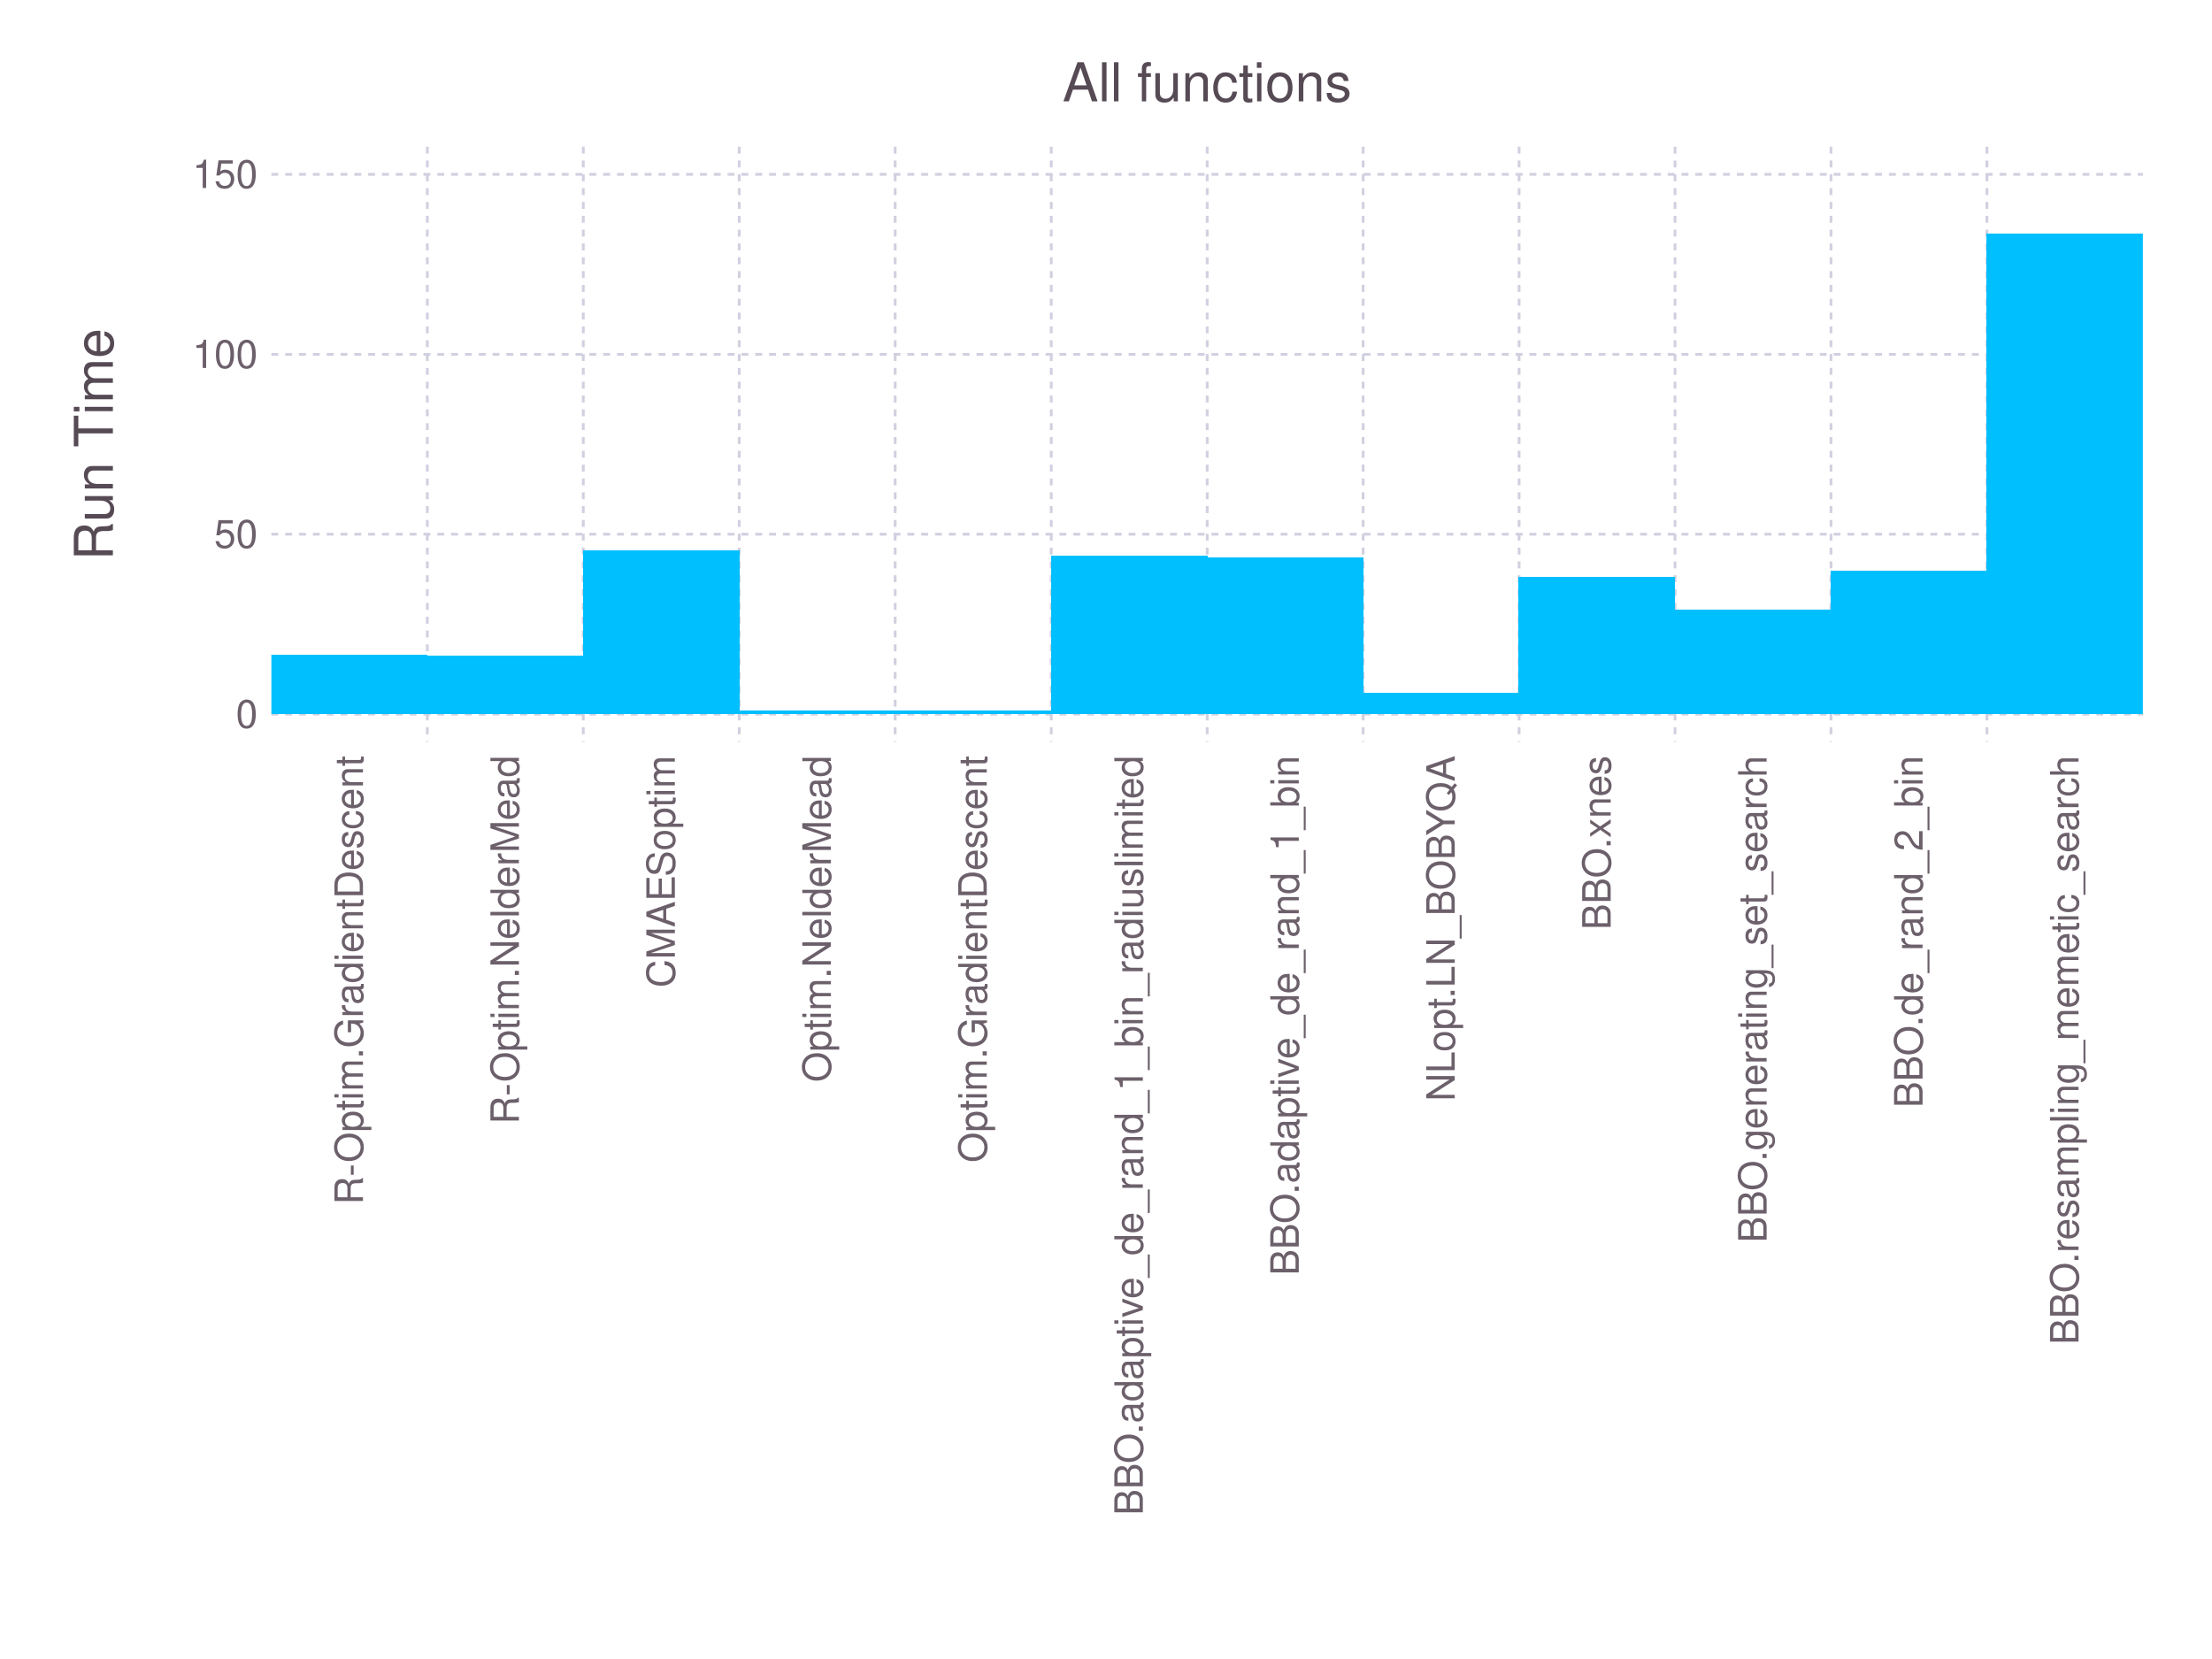
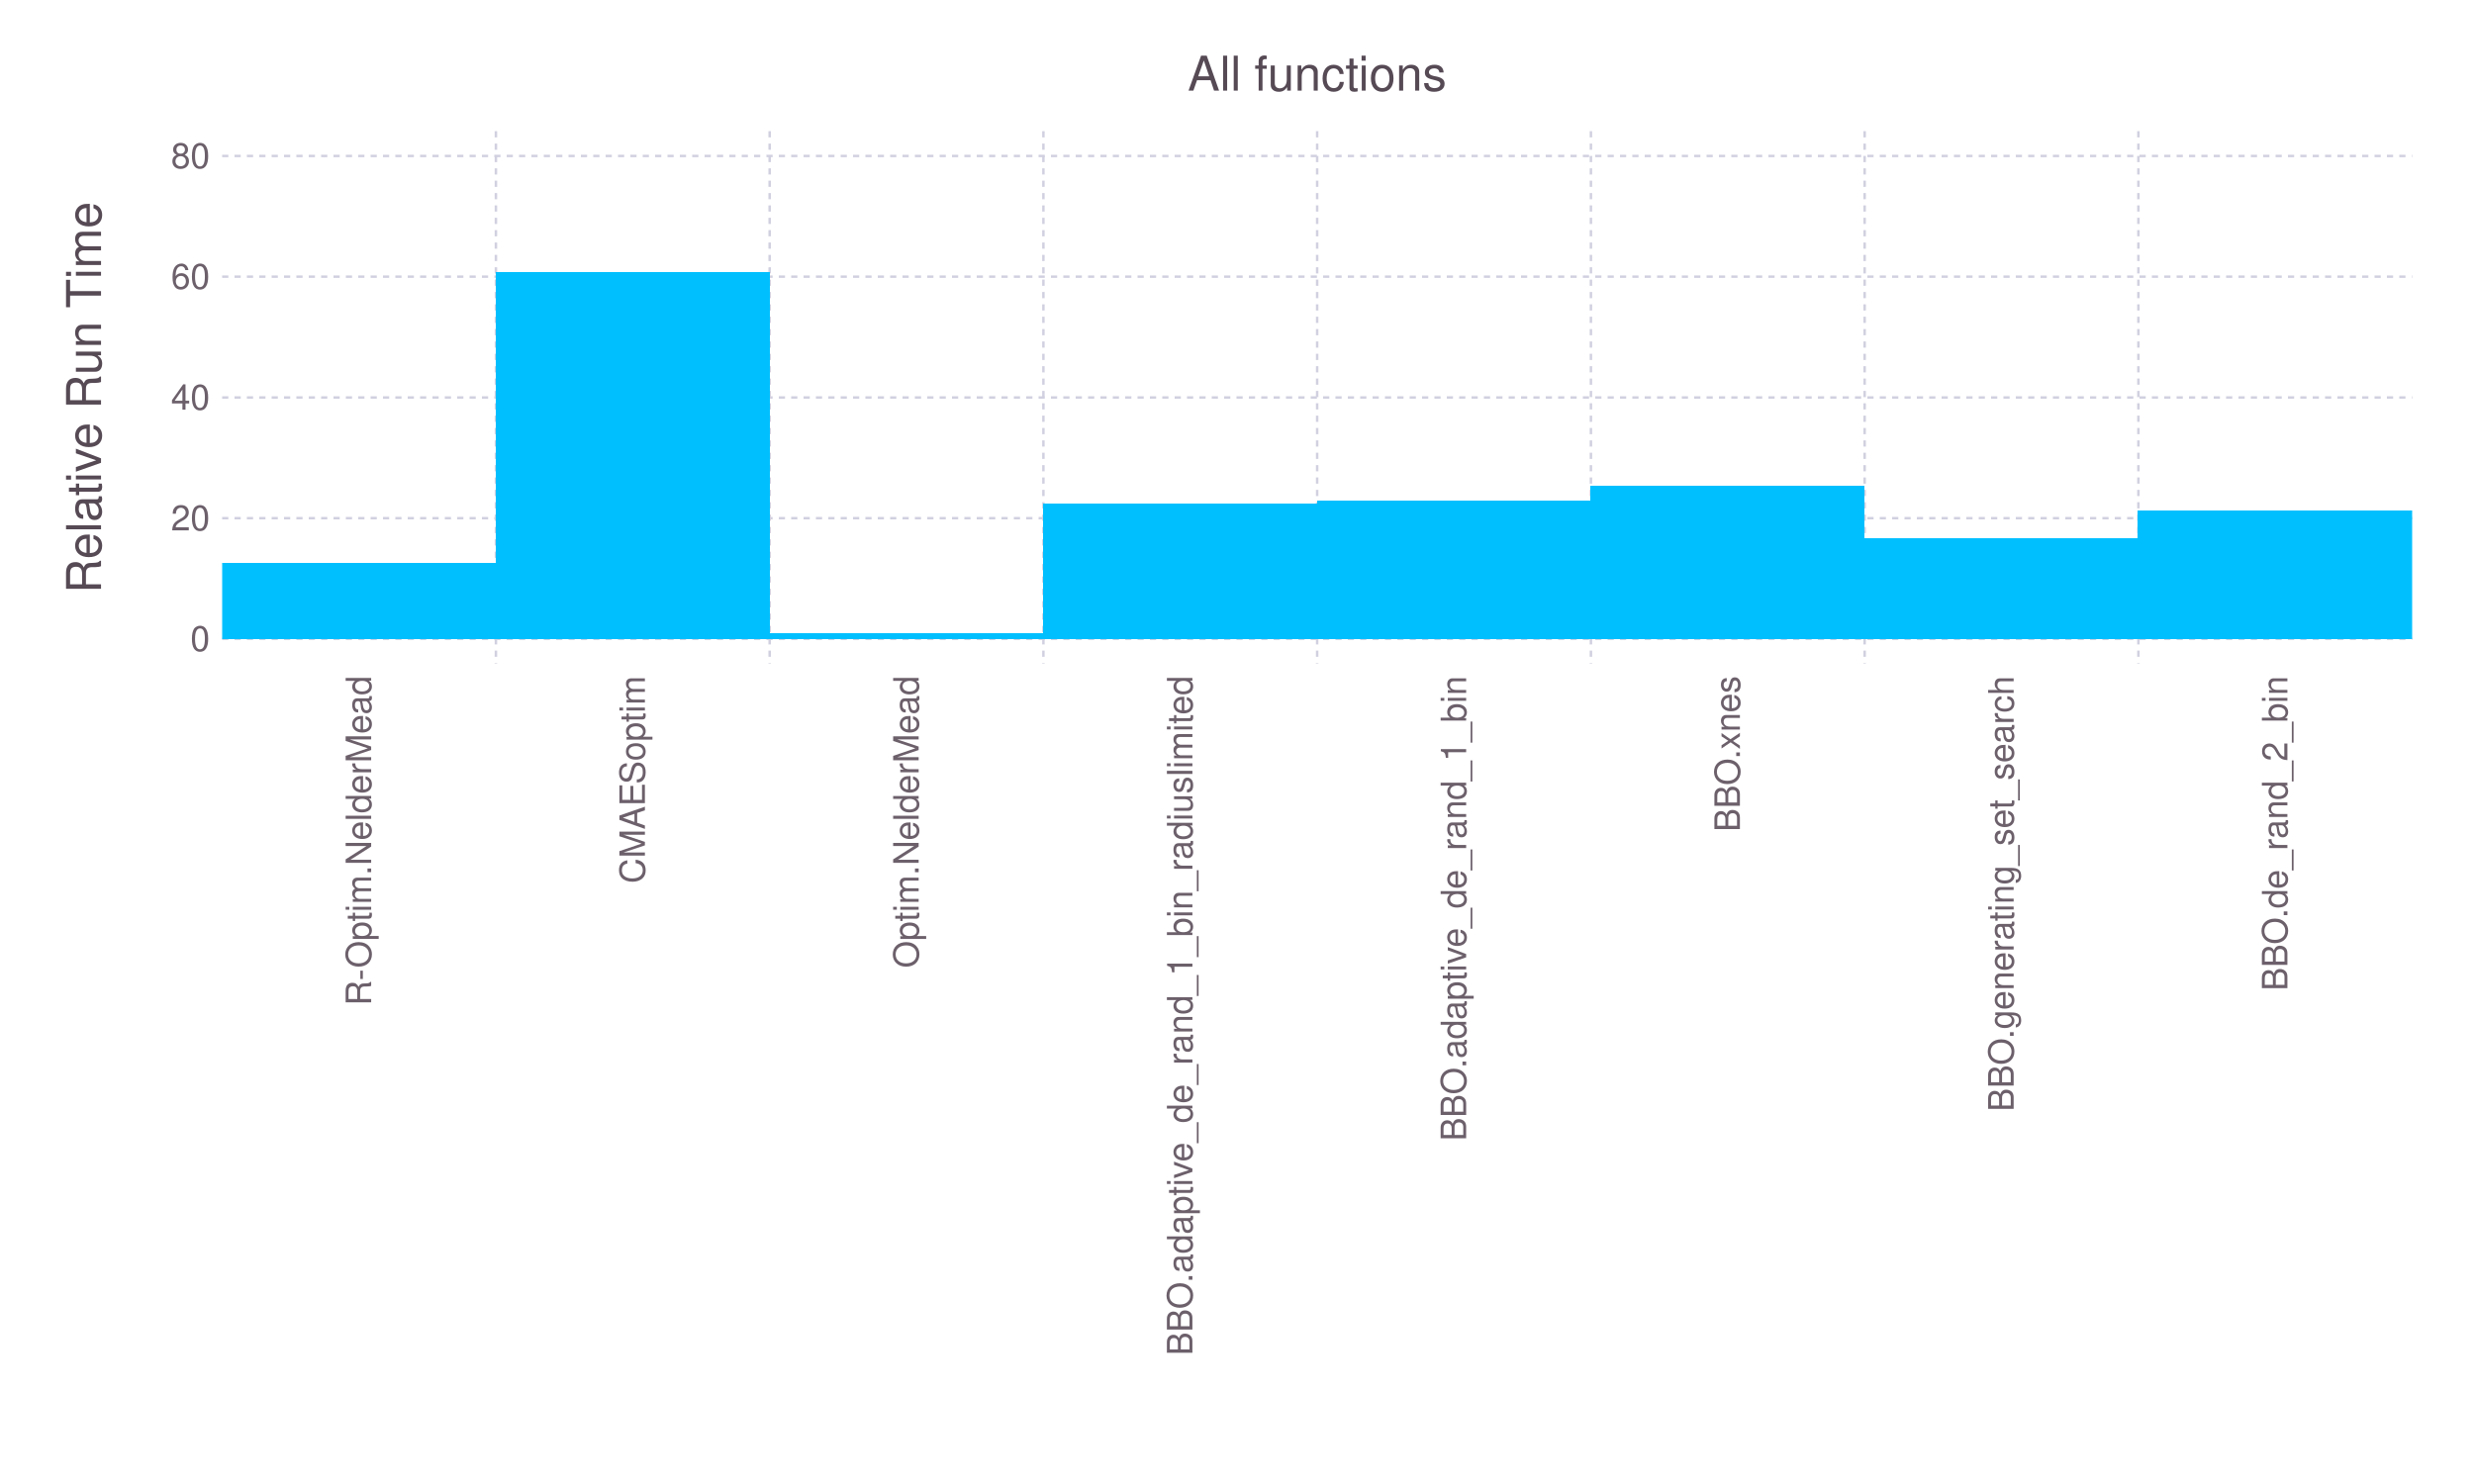
- <svg xmlns="http://www.w3.org/2000/svg" version="1.2" width="160mm" height="120mm" viewBox="0 0 160 120" stroke="none" fill="#000000" stroke-width="0.3" font-size="3.88">
-   <g class="plotroot yscalable" id="img-4bffb7ae-1">
-     <g class="guide xlabels" font-size="2.82" font-family="'PT Sans Caption','Helvetica Neue','Helvetica',sans-serif" fill="#6C606B" id="img-4bffb7ae-2">
-       <text x="25.27" y="54.66" text-anchor="end" dy="0.35em" transform="rotate(-90, 25.27, 54.66)">R-Optim.GradientDescent</text>
-       <text x="36.55" y="54.66" text-anchor="end" dy="0.35em" transform="rotate(-90, 36.55, 54.66)">R-Optim.NelderMead</text>
-       <text x="47.83" y="54.66" text-anchor="end" dy="0.35em" transform="rotate(-90, 47.83, 54.66)">CMAESoptim</text>
-       <text x="59.11" y="54.66" text-anchor="end" dy="0.35em" transform="rotate(-90, 59.11, 54.66)">Optim.NelderMead</text>
-       <text x="70.39" y="54.66" text-anchor="end" dy="0.35em" transform="rotate(-90, 70.39, 54.66)">Optim.GradientDescent</text>
-       <text x="81.68" y="54.66" text-anchor="end" dy="0.35em" transform="rotate(-90, 81.68, 54.66)">BBO.adaptive_de_rand_1_bin_radiuslimited</text>
-       <text x="92.96" y="54.66" text-anchor="end" dy="0.35em" transform="rotate(-90, 92.96, 54.66)">BBO.adaptive_de_rand_1_bin</text>
-       <text x="104.24" y="54.66" text-anchor="end" dy="0.35em" transform="rotate(-90, 104.24, 54.66)">NLopt.LN_BOBYQA</text>
-       <text x="115.52" y="54.66" text-anchor="end" dy="0.35em" transform="rotate(-90, 115.52, 54.66)">BBO.xnes</text>
-       <text x="126.8" y="54.66" text-anchor="end" dy="0.35em" transform="rotate(-90, 126.8, 54.66)">BBO.generating_set_search</text>
-       <text x="138.08" y="54.66" text-anchor="end" dy="0.35em" transform="rotate(-90, 138.08, 54.66)">BBO.de_rand_2_bin</text>
-       <text x="149.36" y="54.66" text-anchor="end" dy="0.35em" transform="rotate(-90, 149.36, 54.66)">BBO.resampling_memetic_search</text>
+ <svg xmlns="http://www.w3.org/2000/svg" version="1.2" width="200mm" height="120mm" viewBox="0 0 200 120" stroke="none" fill="#000000" stroke-width="0.3" font-size="3.88">
+   <g class="plotroot yscalable" id="img-ff7a8d14-1">
+     <g class="guide xlabels" font-size="2.82" font-family="'PT Sans Caption','Helvetica Neue','Helvetica',sans-serif" fill="#6C606B" id="img-ff7a8d14-2">
+       <text x="29.02" y="54.66" text-anchor="end" dy="0.35em" transform="rotate(-90, 29.02, 54.66)">R-Optim.NelderMead</text>
+       <text x="51.15" y="54.66" text-anchor="end" dy="0.35em" transform="rotate(-90, 51.15, 54.66)">CMAESoptim</text>
+       <text x="73.28" y="54.66" text-anchor="end" dy="0.35em" transform="rotate(-90, 73.28, 54.66)">Optim.NelderMead</text>
+       <text x="95.41" y="54.66" text-anchor="end" dy="0.35em" transform="rotate(-90, 95.41, 54.66)">BBO.adaptive_de_rand_1_bin_radiuslimited</text>
+       <text x="117.54" y="54.66" text-anchor="end" dy="0.35em" transform="rotate(-90, 117.54, 54.66)">BBO.adaptive_de_rand_1_bin</text>
+       <text x="139.67" y="54.66" text-anchor="end" dy="0.35em" transform="rotate(-90, 139.67, 54.66)">BBO.xnes</text>
+       <text x="161.8" y="54.66" text-anchor="end" dy="0.35em" transform="rotate(-90, 161.8, 54.66)">BBO.generating_set_search</text>
+       <text x="183.93" y="54.66" text-anchor="end" dy="0.35em" transform="rotate(-90, 183.93, 54.66)">BBO.de_rand_2_bin</text>
    </g>
-     <g clip-path="url(#img-4bffb7ae-3)">
-       <g id="img-4bffb7ae-4">
-         <g pointer-events="visible" opacity="1" fill="#000000" fill-opacity="0.000" stroke="#000000" stroke-opacity="0.000" class="guide background" id="img-4bffb7ae-5">
-           <rect x="19.63" y="10.61" width="135.37" height="43.05" />
+     <g clip-path="url(#img-ff7a8d14-3)">
+       <g id="img-ff7a8d14-4">
+         <g pointer-events="visible" opacity="1" fill="#000000" fill-opacity="0.000" stroke="#000000" stroke-opacity="0.000" class="guide background" id="img-ff7a8d14-5">
+           <rect x="17.96" y="10.61" width="177.04" height="43.05" />
        </g>
-         <g class="guide ygridlines xfixed" stroke-dasharray="0.5,0.5" stroke-width="0.2" stroke="#D0D0E0" id="img-4bffb7ae-6">
-           <path fill="none" d="M19.63,51.66 L 155 51.66" />
-           <path fill="none" d="M19.63,38.64 L 155 38.64" />
-           <path fill="none" d="M19.63,25.63 L 155 25.63" />
-           <path fill="none" d="M19.63,12.61 L 155 12.61" />
+         <g class="guide ygridlines xfixed" stroke-dasharray="0.5,0.5" stroke-width="0.2" stroke="#D0D0E0" id="img-ff7a8d14-6">
+           <path fill="none" d="M17.96,51.66 L 195 51.66" />
+           <path fill="none" d="M17.96,41.9 L 195 41.9" />
+           <path fill="none" d="M17.96,32.14 L 195 32.14" />
+           <path fill="none" d="M17.96,22.37 L 195 22.37" />
+           <path fill="none" d="M17.96,12.61 L 195 12.61" />
        </g>
-         <g class="guide xgridlines yfixed" stroke-dasharray="0.5,0.5" stroke-width="0.2" stroke="#D0D0E0" id="img-4bffb7ae-7">
-           <path fill="none" d="M30.91,10.61 L 30.91 53.66" />
-           <path fill="none" d="M42.19,10.61 L 42.19 53.66" />
-           <path fill="none" d="M53.47,10.61 L 53.47 53.66" />
-           <path fill="none" d="M64.75,10.61 L 64.75 53.66" />
-           <path fill="none" d="M76.04,10.61 L 76.04 53.66" />
-           <path fill="none" d="M87.32,10.61 L 87.32 53.66" />
-           <path fill="none" d="M98.6,10.61 L 98.6 53.66" />
-           <path fill="none" d="M109.88,10.61 L 109.88 53.66" />
-           <path fill="none" d="M121.16,10.61 L 121.16 53.66" />
-           <path fill="none" d="M132.44,10.61 L 132.44 53.66" />
-           <path fill="none" d="M143.72,10.61 L 143.72 53.66" />
+         <g class="guide xgridlines yfixed" stroke-dasharray="0.5,0.5" stroke-width="0.2" stroke="#D0D0E0" id="img-ff7a8d14-7">
+           <path fill="none" d="M40.09,10.61 L 40.09 53.66" />
+           <path fill="none" d="M62.22,10.61 L 62.22 53.66" />
+           <path fill="none" d="M84.35,10.61 L 84.35 53.66" />
+           <path fill="none" d="M106.48,10.61 L 106.48 53.66" />
+           <path fill="none" d="M128.61,10.61 L 128.61 53.66" />
+           <path fill="none" d="M150.74,10.61 L 150.74 53.66" />
+           <path fill="none" d="M172.87,10.61 L 172.87 53.66" />
        </g>
-         <g class="plotpanel" id="img-4bffb7ae-8">
-           <g shape-rendering="crispEdges" stroke-width="0.3" id="img-4bffb7ae-9">
-             <g stroke="#000000" stroke-opacity="0.000" class="geometry" fill="#00BFFF" id="img-4bffb7ae-10">
-               <rect x="19.61" y="47.39" width="11.33" height="4.27" />
-               <rect x="30.89" y="47.41" width="11.33" height="4.25" />
-               <rect x="42.17" y="39.8" width="11.33" height="11.86" />
-               <rect x="53.45" y="51.4" width="11.33" height="0.26" />
-               <rect x="64.73" y="51.4" width="11.33" height="0.26" />
-               <rect x="76.01" y="40.2" width="11.33" height="11.46" />
-               <rect x="87.29" y="40.29" width="11.33" height="11.37" />
-               <rect x="98.57" y="50.13" width="11.33" height="1.53" />
-               <rect x="109.85" y="41.74" width="11.33" height="9.92" />
-               <rect x="121.13" y="44.1" width="11.33" height="7.56" />
-               <rect x="132.41" y="41.31" width="11.33" height="10.35" />
-               <rect x="143.69" y="16.87" width="11.33" height="34.79" />
+         <g class="plotpanel" id="img-ff7a8d14-8">
+           <g shape-rendering="crispEdges" stroke-width="0.3" id="img-ff7a8d14-9">
+             <g stroke="#000000" stroke-opacity="0.000" class="geometry" fill="#00BFFF" id="img-ff7a8d14-10">
+               <rect x="17.93" y="45.51" width="22.18" height="6.15" />
+               <rect x="40.06" y="22" width="22.18" height="29.66" />
+               <rect x="62.19" y="51.17" width="22.18" height="0.49" />
+               <rect x="84.32" y="40.75" width="22.18" height="10.91" />
+               <rect x="106.45" y="40.51" width="22.18" height="11.15" />
+               <rect x="128.58" y="39.29" width="22.18" height="12.37" />
+               <rect x="150.71" y="43.52" width="22.18" height="8.14" />
+               <rect x="172.84" y="41.3" width="22.18" height="10.36" />
            </g>
          </g>
        </g>
      </g>
    </g>
-     <g class="guide ylabels" font-size="2.82" font-family="'PT Sans Caption','Helvetica Neue','Helvetica',sans-serif" fill="#6C606B" id="img-4bffb7ae-11">
-       <text x="18.63" y="51.66" text-anchor="end" dy="0.35em">0</text>
-       <text x="18.63" y="38.64" text-anchor="end" dy="0.35em">50</text>
-       <text x="18.63" y="25.63" text-anchor="end" dy="0.35em">100</text>
-       <text x="18.63" y="12.61" text-anchor="end" dy="0.35em">150</text>
+     <g class="guide ylabels" font-size="2.82" font-family="'PT Sans Caption','Helvetica Neue','Helvetica',sans-serif" fill="#6C606B" id="img-ff7a8d14-11">
+       <text x="16.96" y="51.66" text-anchor="end" dy="0.35em">0</text>
+       <text x="16.96" y="41.9" text-anchor="end" dy="0.35em">20</text>
+       <text x="16.96" y="32.14" text-anchor="end" dy="0.35em">40</text>
+       <text x="16.96" y="22.37" text-anchor="end" dy="0.35em">60</text>
+       <text x="16.96" y="12.61" text-anchor="end" dy="0.35em">80</text>
    </g>
-     <g font-size="3.88" font-family="'PT Sans','Helvetica Neue','Helvetica',sans-serif" fill="#564A55" stroke="#000000" stroke-opacity="0.000" id="img-4bffb7ae-12">
-       <text x="8.81" y="30.14" text-anchor="middle" dy="0.35em" transform="rotate(-90, 8.81, 32.14)">Run Time</text>
+     <g font-size="3.88" font-family="'PT Sans','Helvetica Neue','Helvetica',sans-serif" fill="#564A55" stroke="#000000" stroke-opacity="0.000" id="img-ff7a8d14-12">
+       <text x="8.81" y="30.14" text-anchor="middle" dy="0.35em" transform="rotate(-90, 8.81, 32.14)">Relative Run Time</text>
    </g>
-     <g font-size="3.88" font-family="'PT Sans','Helvetica Neue','Helvetica',sans-serif" fill="#564A55" stroke="#000000" stroke-opacity="0.000" id="img-4bffb7ae-13">
-       <text x="87.32" y="5" text-anchor="middle" dy="0.6em">All functions</text>
+     <g font-size="3.88" font-family="'PT Sans','Helvetica Neue','Helvetica',sans-serif" fill="#564A55" stroke="#000000" stroke-opacity="0.000" id="img-ff7a8d14-13">
+       <text x="106.48" y="5" text-anchor="middle" dy="0.6em">All functions</text>
    </g>
  </g>
  <defs>
-     <clipPath id="img-4bffb7ae-3">
-       <path d="M19.63,10.61 L 155 10.61 155 53.66 19.63 53.66" />
+     <clipPath id="img-ff7a8d14-3">
+       <path d="M17.96,10.61 L 195 10.61 195 53.66 17.96 53.66" />
    </clipPath>
  </defs>
</svg>
